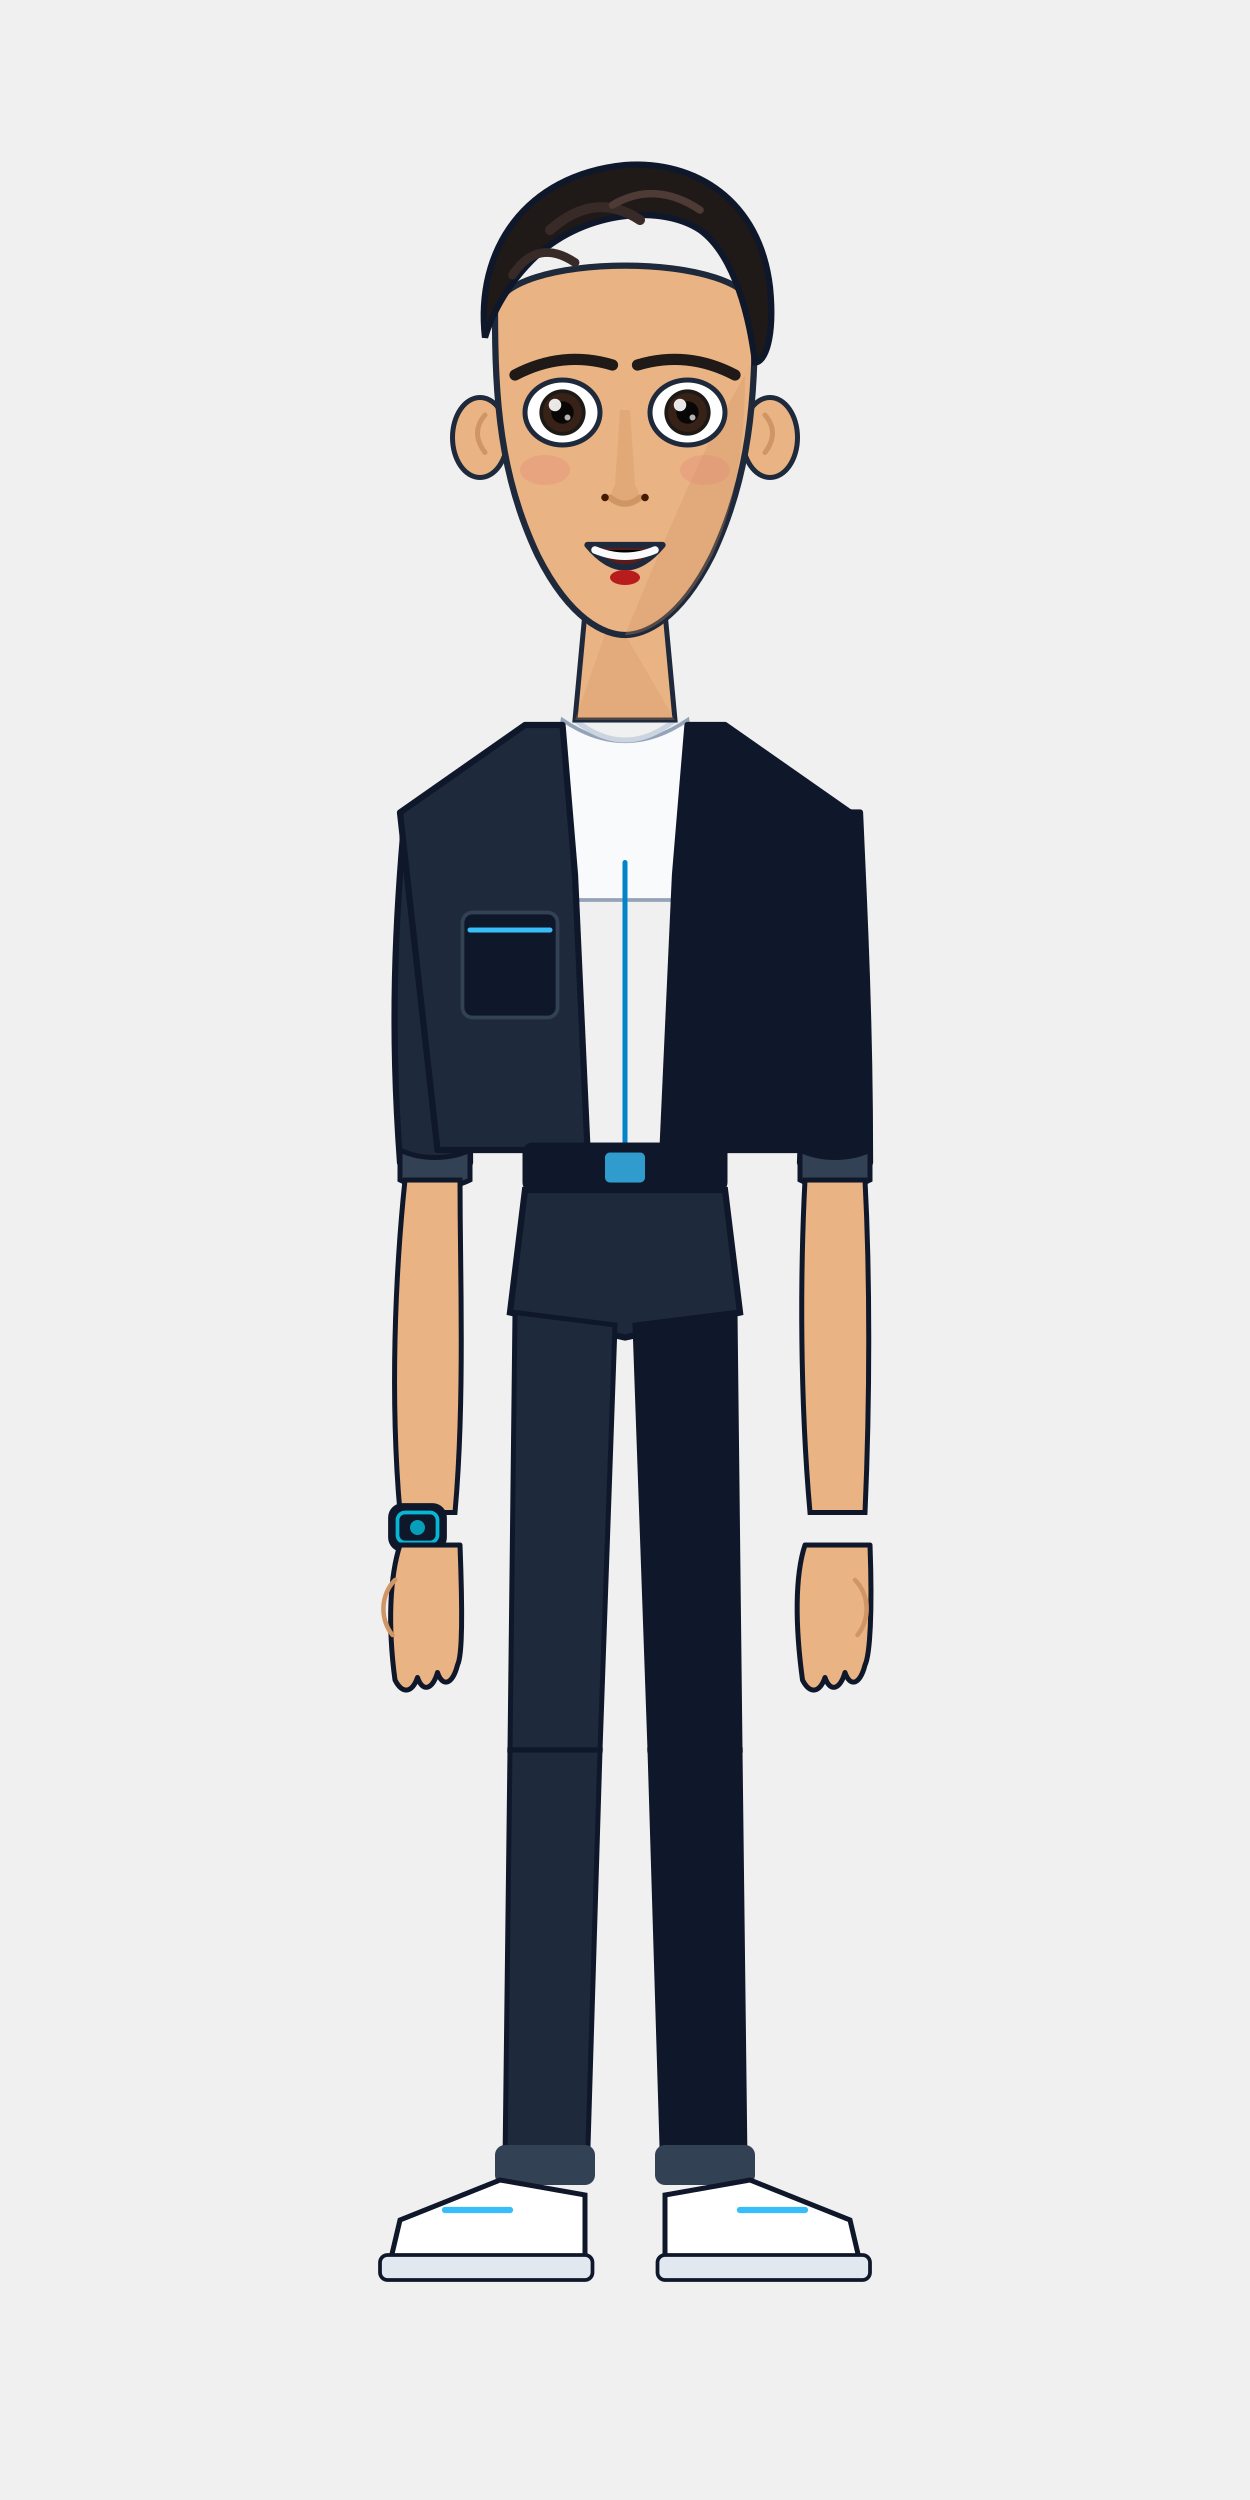
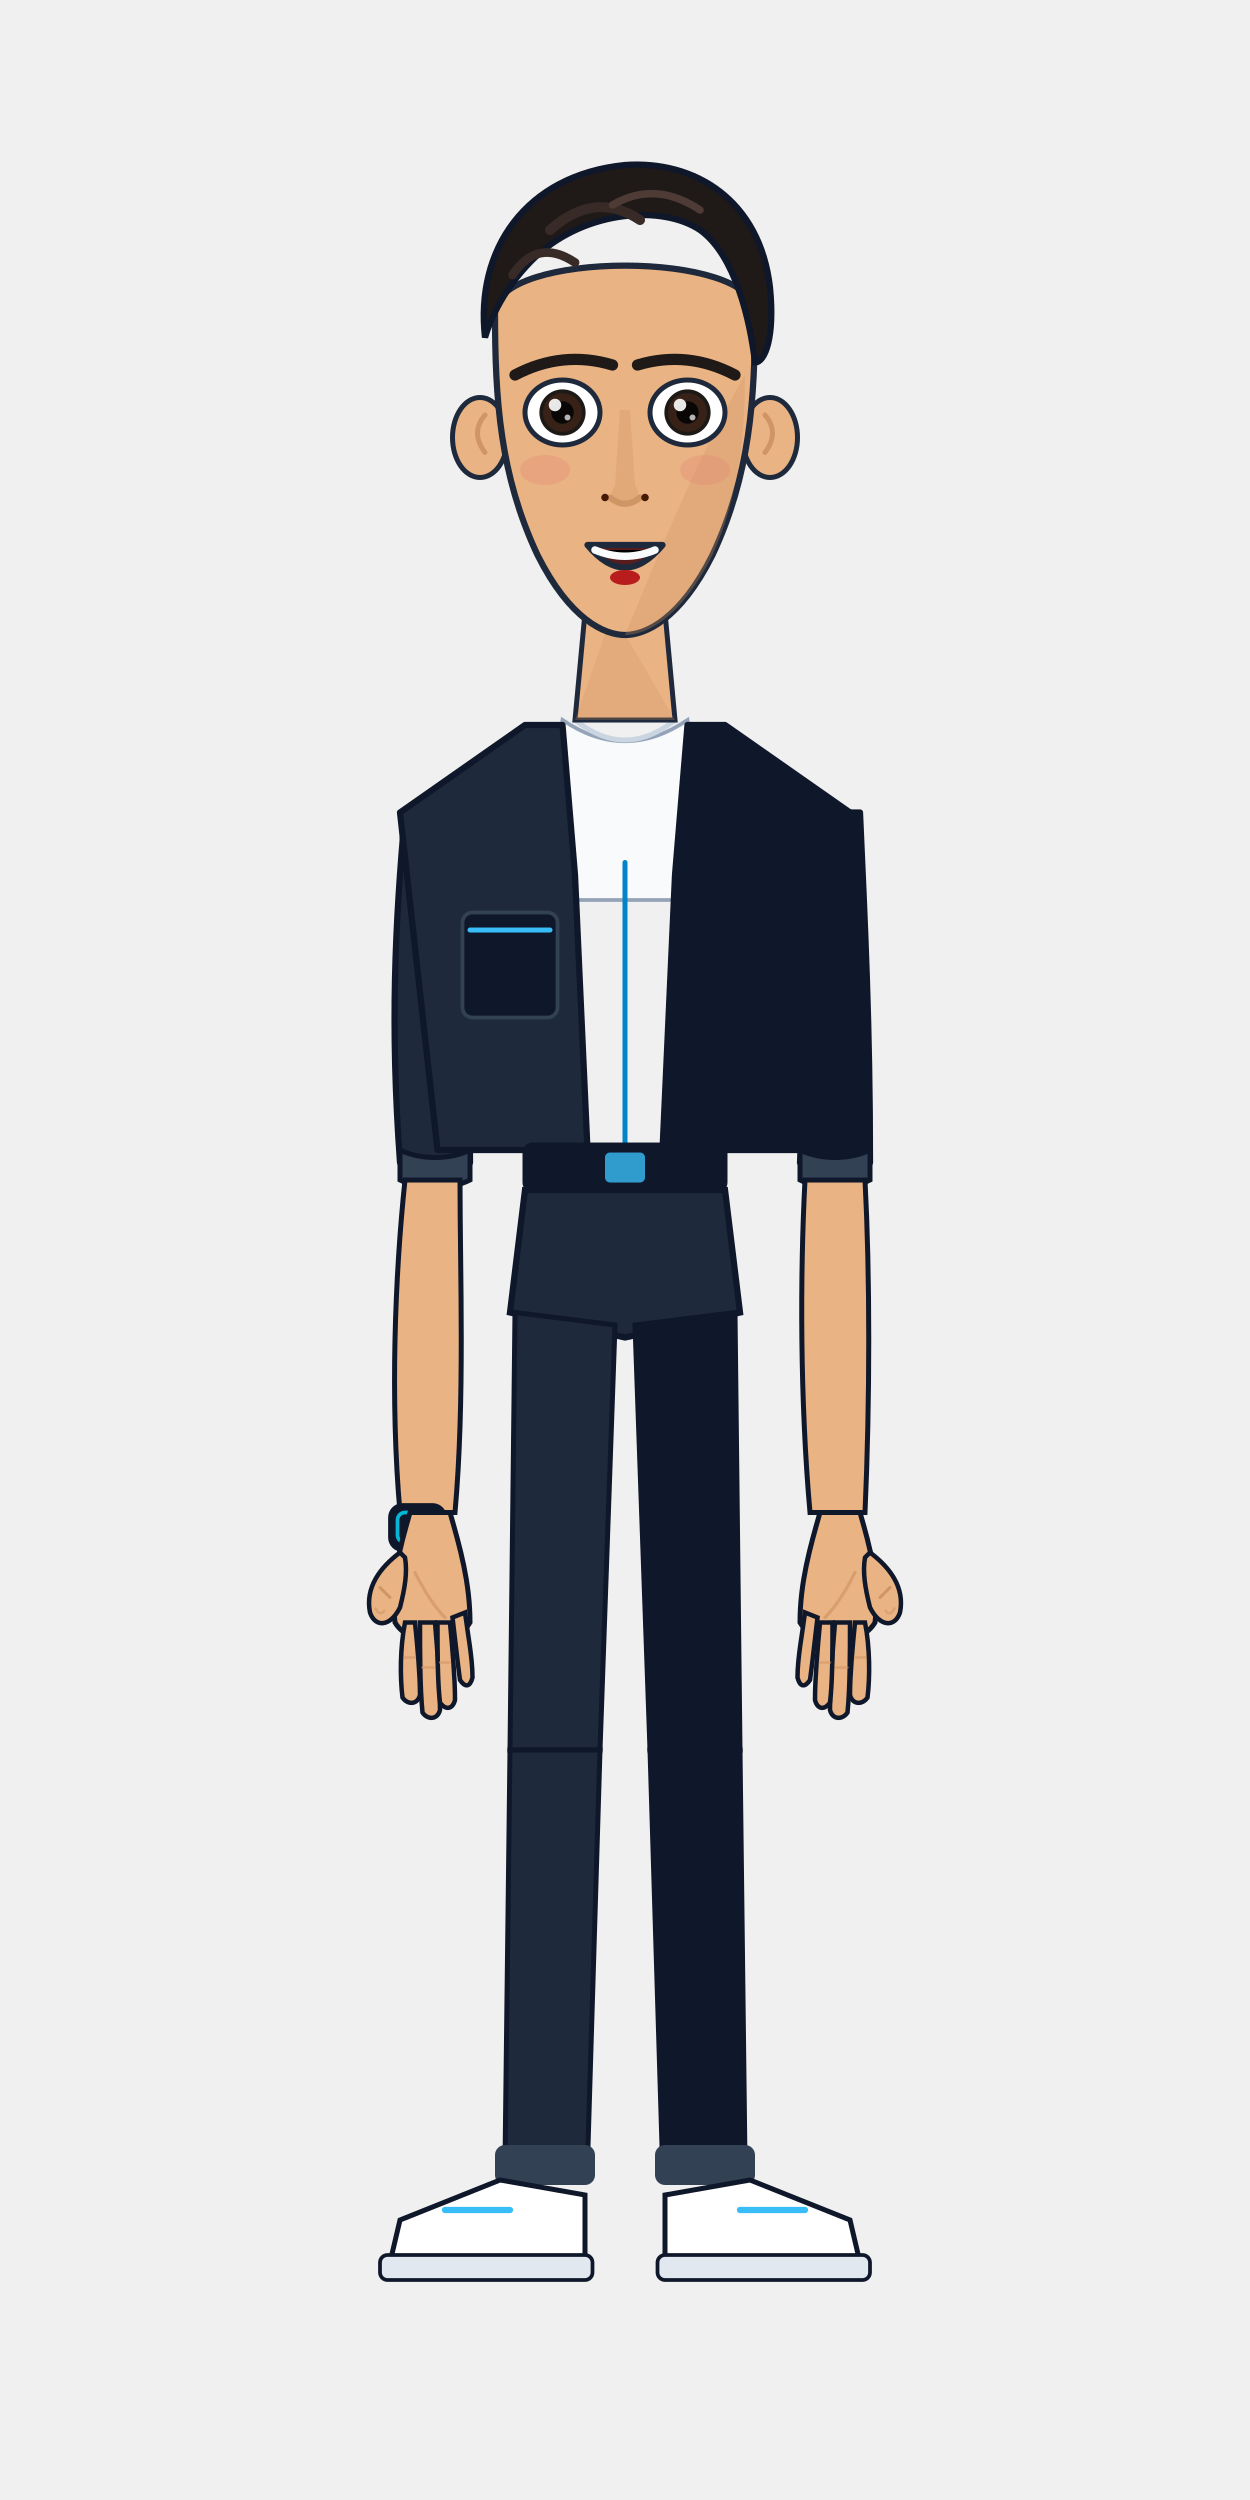
<svg xmlns="http://www.w3.org/2000/svg" viewBox="0 50 500 1000" width="500" height="1000">
  <g id="modern_character_root">
    <path d="M 210 526 L 290 526 L 296 575 L 250 585 L 204 575 Z" fill="#1e293b" stroke="#0f172a" stroke-width="2.5" />
    <path d="M 206 575 L 246 580 L 240 750 L 204 750 Z" fill="#1e293b" stroke="#0f172a" stroke-width="2" />
    <path d="M 204 750 L 240 750 L 235 915 L 202 915 Z" fill="#1e293b" stroke="#0f172a" stroke-width="2" />
    <rect x="198" y="908" width="40" height="16" rx="4" fill="#334155" />
    <path d="M 254 580 L 294 575 L 296 750 L 260 750 Z" fill="#0f172a" stroke="#0f172a" stroke-width="2" />
    <path d="M 260 750 L 296 750 L 298 915 L 265 915 Z" fill="#0f172a" stroke="#0f172a" stroke-width="2" />
    <rect x="262" y="908" width="40" height="16" rx="4" fill="#334155" />
    <path d="M 156 955 L 234 955 L 234 928 L 200 922 L 160 938 Z" fill="#ffffff" stroke="#0f172a" stroke-width="2" />
    <rect x="152" y="952" width="85" height="10" rx="3" fill="#e2e8f0" stroke="#0f172a" stroke-width="1.5" />
    <line x1="178" y1="934" x2="204" y2="934" stroke="#38bdf8" stroke-width="2.5" stroke-linecap="round" />
    <path d="M 266 955 L 344 955 L 340 938 L 300 922 L 266 928 Z" fill="#ffffff" stroke="#0f172a" stroke-width="2" />
    <rect x="263" y="952" width="85" height="10" rx="3" fill="#e2e8f0" stroke="#0f172a" stroke-width="1.5" />
    <line x1="296" y1="934" x2="322" y2="934" stroke="#38bdf8" stroke-width="2.5" stroke-linecap="round" />
    <path d="M 162 375 C 158 420, 156 460, 160 515 C 168 518, 182 518, 188 515 C 188 460, 186 420, 184 375 Z" fill="#1e293b" stroke="#0f172a" stroke-width="2.5" stroke-linejoin="round" />
    <path d="M 160 510 C 168 514, 180 514, 188 510 L 188 522 C 180 526, 168 526, 160 522 Z" fill="#334155" stroke="#0f172a" stroke-width="2" />
    <path d="M 162 522 C 158 560, 156 610, 160 655 L 182 655 C 186 610, 184 560, 184 522 Z" fill="#eab383" stroke="#0f172a" stroke-width="2" />
    <rect x="156" y="652" width="22" height="18" rx="5" fill="#0f172a" stroke="#0f172a" stroke-width="1.5" />
    <rect x="159" y="655" width="16" height="12" rx="3" fill="#0f172a" stroke="#06b6d4" stroke-width="1.5" />
    <circle cx="167" cy="661" r="3" fill="#06b6d4" opacity="0.85" />
-     <path d="M 160 668               C 156 680, 155 700, 158 722               C 161 728, 165 727, 167 721              C 169 727, 173 726, 175 719              C 177 725, 181 724, 183 716              C 185 712, 185 695, 184 668 Z" fill="#eab383" stroke="#0f172a" stroke-width="2" stroke-linejoin="round" />
-     <path d="M 158 682 C 152 688, 152 698, 157 704" stroke="#d09564" stroke-width="1.8" fill="none" stroke-linecap="round" />
+     <g id="human_hand_l" transform="translate(164, 655) scale(1, 1)">
+       <path d="M 0 0 C -4 14, -8 28, -6 44 C 0 54, 18 54, 24 44 C 24 28, 20 14, 16 0 Z" fill="#eab383" stroke="#0f172a" stroke-width="2" />
+       <path d="M -4 16 C -12 22, -18 30, -16 40 C -14 46, -8 46, -4 38 C -2 30, -1 24, -2 18 Z" fill="#eab383" stroke="#0f172a" stroke-width="1.8" stroke-linejoin="round" />
+       <line x1="-12" y1="30" x2="-8" y2="34" stroke="#d09564" stroke-width="1.2" stroke-linecap="round" />
+       <path d="M -14 38 Q -12 42 -10 39" stroke="#d09564" stroke-width="1" fill="none" opacity="0.6" />
+       <path d="M -2 44 C -4 54, -4 66, -3 74 C -1 77, 3 77, 4 73 C 4 65, 3 54, 2 44 Z" fill="#eab383" stroke="#0f172a" stroke-width="1.8" />
+       <line x1="-2" y1="58" x2="2" y2="58" stroke="#d09564" stroke-width="1" stroke-linecap="round" opacity="0.6" />
+       <path d="M 4 44 C 4 56, 4 70, 5 80 C 7 83, 11 83, 12 79 C 12 69, 11 56, 10 44 Z" fill="#eab383" stroke="#0f172a" stroke-width="1.8" />
+       <line x1="5" y1="62" x2="10" y2="62" stroke="#d09564" stroke-width="1" stroke-linecap="round" opacity="0.6" />
+       <path d="M 11 44 C 11 55, 11 68, 12 76 C 14 79, 17 79, 18 75 C 18 66, 17 55, 16 44 Z" fill="#eab383" stroke="#0f172a" stroke-width="1.8" />
+       <line x1="12" y1="60" x2="16" y2="60" stroke="#d09564" stroke-width="1" stroke-linecap="round" opacity="0.6" />
+       <path d="M 17 42 C 18 50, 19 60, 20 67 C 22 70, 24 70, 25 66 C 25 58, 23 48, 22 40 Z" fill="#eab383" stroke="#0f172a" stroke-width="1.8" />
+       <path d="M 2 24 C 6 32, 10 38, 14 42" stroke="#d09564" stroke-width="1.3" fill="none" stroke-linecap="round" opacity="0.7" />
+     </g>
    <path d="M 315 375 C 320 420, 324 460, 320 515 C 328 518, 342 518, 348 515 C 348 460, 346 420, 344 375 Z" fill="#0f172a" stroke="#0f172a" stroke-width="2.5" stroke-linejoin="round" />
    <path d="M 320 510 C 328 514, 340 514, 348 510 L 348 522 C 340 526, 328 526, 320 522 Z" fill="#334155" stroke="#0f172a" stroke-width="2" />
    <path d="M 322 522 C 320 560, 320 610, 324 655 L 346 655 C 348 610, 348 560, 346 522 Z" fill="#eab383" stroke="#0f172a" stroke-width="2" />
-     <path d="M 322 668               C 318 680, 318 700, 321 722               C 324 728, 328 727, 330 721              C 332 727, 336 726, 338 719              C 340 725, 344 724, 346 716              C 348 712, 349 695, 348 668 Z" fill="#eab383" stroke="#0f172a" stroke-width="2" stroke-linejoin="round" />
-     <path d="M 342 682 C 348 688, 348 698, 343 704" stroke="#d09564" stroke-width="1.8" fill="none" stroke-linecap="round" />
+     <g id="human_hand_r" transform="translate(344, 655) scale(-1, 1)">
+       <path d="M 0 0 C -4 14, -8 28, -6 44 C 0 54, 18 54, 24 44 C 24 28, 20 14, 16 0 Z" fill="#eab383" stroke="#0f172a" stroke-width="2" />
+       <path d="M -4 16 C -12 22, -18 30, -16 40 C -14 46, -8 46, -4 38 C -2 30, -1 24, -2 18 Z" fill="#eab383" stroke="#0f172a" stroke-width="1.8" stroke-linejoin="round" />
+       <line x1="-12" y1="30" x2="-8" y2="34" stroke="#d09564" stroke-width="1.2" stroke-linecap="round" />
+       <path d="M -14 38 Q -12 42 -10 39" stroke="#d09564" stroke-width="1" fill="none" opacity="0.6" />
+       <path d="M -2 44 C -4 54, -4 66, -3 74 C -1 77, 3 77, 4 73 C 4 65, 3 54, 2 44 Z" fill="#eab383" stroke="#0f172a" stroke-width="1.8" />
+       <line x1="-2" y1="58" x2="2" y2="58" stroke="#d09564" stroke-width="1" stroke-linecap="round" opacity="0.6" />
+       <path d="M 4 44 C 4 56, 4 70, 5 80 C 7 83, 11 83, 12 79 C 12 69, 11 56, 10 44 Z" fill="#eab383" stroke="#0f172a" stroke-width="1.8" />
+       <line x1="5" y1="62" x2="10" y2="62" stroke="#d09564" stroke-width="1" stroke-linecap="round" opacity="0.6" />
+       <path d="M 11 44 C 11 55, 11 68, 12 76 C 14 79, 17 79, 18 75 C 18 66, 17 55, 16 44 Z" fill="#eab383" stroke="#0f172a" stroke-width="1.8" />
+       <line x1="12" y1="60" x2="16" y2="60" stroke="#d09564" stroke-width="1" stroke-linecap="round" opacity="0.6" />
+       <path d="M 17 42 C 18 50, 19 60, 20 67 C 22 70, 24 70, 25 66 C 25 58, 23 48, 22 40 Z" fill="#eab383" stroke="#0f172a" stroke-width="1.8" />
+       <path d="M 2 24 C 6 32, 10 38, 14 42" stroke="#d09564" stroke-width="1.3" fill="none" stroke-linecap="round" opacity="0.7" />
+     </g>
    <path d="M 225 338 Q 250 355 275 338 L 285 410 L 215 410 Z" fill="#f8fafc" stroke="#94a3b8" stroke-width="1.5" />
    <path d="M 230 338 Q 250 354 270 338" stroke="#cbd5e1" stroke-width="2" fill="none" />
    <path d="M 210 340 L 160 375 L 175 510 L 235 510 L 230 400 L 225 340 Z" fill="#1e293b" stroke="#0f172a" stroke-width="2.5" stroke-linejoin="round" />
    <path d="M 290 340 L 340 375 L 325 510 L 265 510 L 270 400 L 275 340 Z" fill="#0f172a" stroke="#0f172a" stroke-width="2.5" stroke-linejoin="round" />
    <line x1="250" y1="395" x2="250" y2="510" stroke="#0284c7" stroke-width="2" stroke-linecap="round" />
    <rect x="185" y="415" width="38" height="42" rx="4" fill="#0f172a" stroke="#334155" stroke-width="1.5" />
    <line x1="188" y1="422" x2="220" y2="422" stroke="#38bdf8" stroke-width="2" stroke-linecap="round" />
    <rect x="210" y="508" width="80" height="18" rx="3" fill="#0f172a" stroke="#0f172a" stroke-width="2" />
    <rect x="242" y="511" width="16" height="12" rx="2" fill="#38bdf8" opacity="0.8" />
    <path d="M 234 295 L 230 338 L 270 338 L 266 295 Z" fill="#eab383" stroke="#1e293b" stroke-width="2" />
    <path d="M 245 295 L 230 338 L 270 338 Z" fill="#d09564" opacity="0.25" />
    <ellipse cx="192" cy="225" rx="11" ry="16" fill="#eab383" stroke="#1e293b" stroke-width="2" />
    <path d="M 194 216 Q 188 223 194 231" stroke="#d09564" stroke-width="2" fill="none" stroke-linecap="round" />
    <ellipse cx="308" cy="225" rx="11" ry="16" fill="#eab383" stroke="#1e293b" stroke-width="2" />
    <path d="M 306 216 Q 312 223 306 231" stroke="#d09564" stroke-width="2" fill="none" stroke-linecap="round" />
    <path d="M 198 175               C 198 150, 302 150, 302 175               C 302 210, 300 240, 285 272               C 272 298, 258 304, 250 304               C 242 304, 228 298, 215 272               C 200 240, 198 210, 198 175 Z" fill="#eab383" stroke="#1e293b" stroke-width="2.5" />
    <path d="M 250 304 C 258 304, 272 298, 285 272 C 295 250, 298 225, 298 200 C 280 230, 260 280, 250 304 Z" fill="#d09564" opacity="0.3" />
    <ellipse cx="218" cy="238" rx="10" ry="6" fill="#e28878" opacity="0.35" />
    <ellipse cx="282" cy="238" rx="10" ry="6" fill="#e28878" opacity="0.35" />
    <path d="M 194 185              C 190 150, 210 120, 250 116              C 278 114, 304 130, 308 165              C 310 185, 306 195, 302 195              C 300 178, 294 152, 280 142              C 265 132, 235 134, 215 152              C 202 164, 196 178, 194 185 Z" fill="#1f1917" stroke="#0f172a" stroke-width="2.5" />
    <path d="M 220 142 Q 238 126 256 138" stroke="#382a26" stroke-width="4" stroke-linecap="round" fill="none" />
    <path d="M 245 132 Q 262 122 280 134" stroke="#4e3b36" stroke-width="3" stroke-linecap="round" fill="none" />
    <path d="M 205 160 Q 215 145 230 155" stroke="#382a26" stroke-width="3.5" stroke-linecap="round" fill="none" />
    <path d="M 206 200 Q 225 190 245 196" stroke="#1f1917" stroke-width="4.5" stroke-linecap="round" fill="none" />
    <path d="M 255 196 Q 275 190 294 200" stroke="#1f1917" stroke-width="4.5" stroke-linecap="round" fill="none" />
    <ellipse cx="225" cy="215" rx="15" ry="13" fill="#ffffff" stroke="#1e293b" stroke-width="2" />
    <circle cx="225" cy="215" r="8.5" fill="#382218" stroke="#1c1917" stroke-width="1.5" />
    <circle cx="225" cy="215" r="4.5" fill="#090706" />
    <circle cx="222" cy="212" r="2.5" fill="#ffffff" opacity="0.9" />
    <circle cx="227" cy="217" r="1.2" fill="#ffffff" opacity="0.7" />
    <ellipse cx="275" cy="215" rx="15" ry="13" fill="#ffffff" stroke="#1e293b" stroke-width="2" />
    <circle cx="275" cy="215" r="8.5" fill="#382218" stroke="#1c1917" stroke-width="1.5" />
    <circle cx="275" cy="215" r="4.5" fill="#090706" />
    <circle cx="272" cy="212" r="2.5" fill="#ffffff" opacity="0.9" />
    <circle cx="277" cy="217" r="1.2" fill="#ffffff" opacity="0.7" />
    <path d="M 248 214 L 246 244 Q 242 250 250 252 Q 258 250 254 244 L 252 214" fill="#d09564" opacity="0.35" />
    <path d="M 244 249 Q 250 254 256 249" stroke="#d09564" stroke-width="2.5" stroke-linecap="round" fill="none" />
    <circle cx="242" cy="249" r="1.5" fill="#451a03" />
    <circle cx="258" cy="249" r="1.5" fill="#451a03" />
    <path d="M 235 268 Q 250 286 265 268 Z" fill="#581c1c" stroke="#1e293b" stroke-width="2.5" stroke-linejoin="round" />
    <path d="M 238 270 Q 250 275 262 270" stroke="#f8fafc" stroke-width="3" stroke-linecap="round" />
    <ellipse cx="250" cy="281" rx="6" ry="3" fill="#b91c1c" />
  </g>
</svg>
